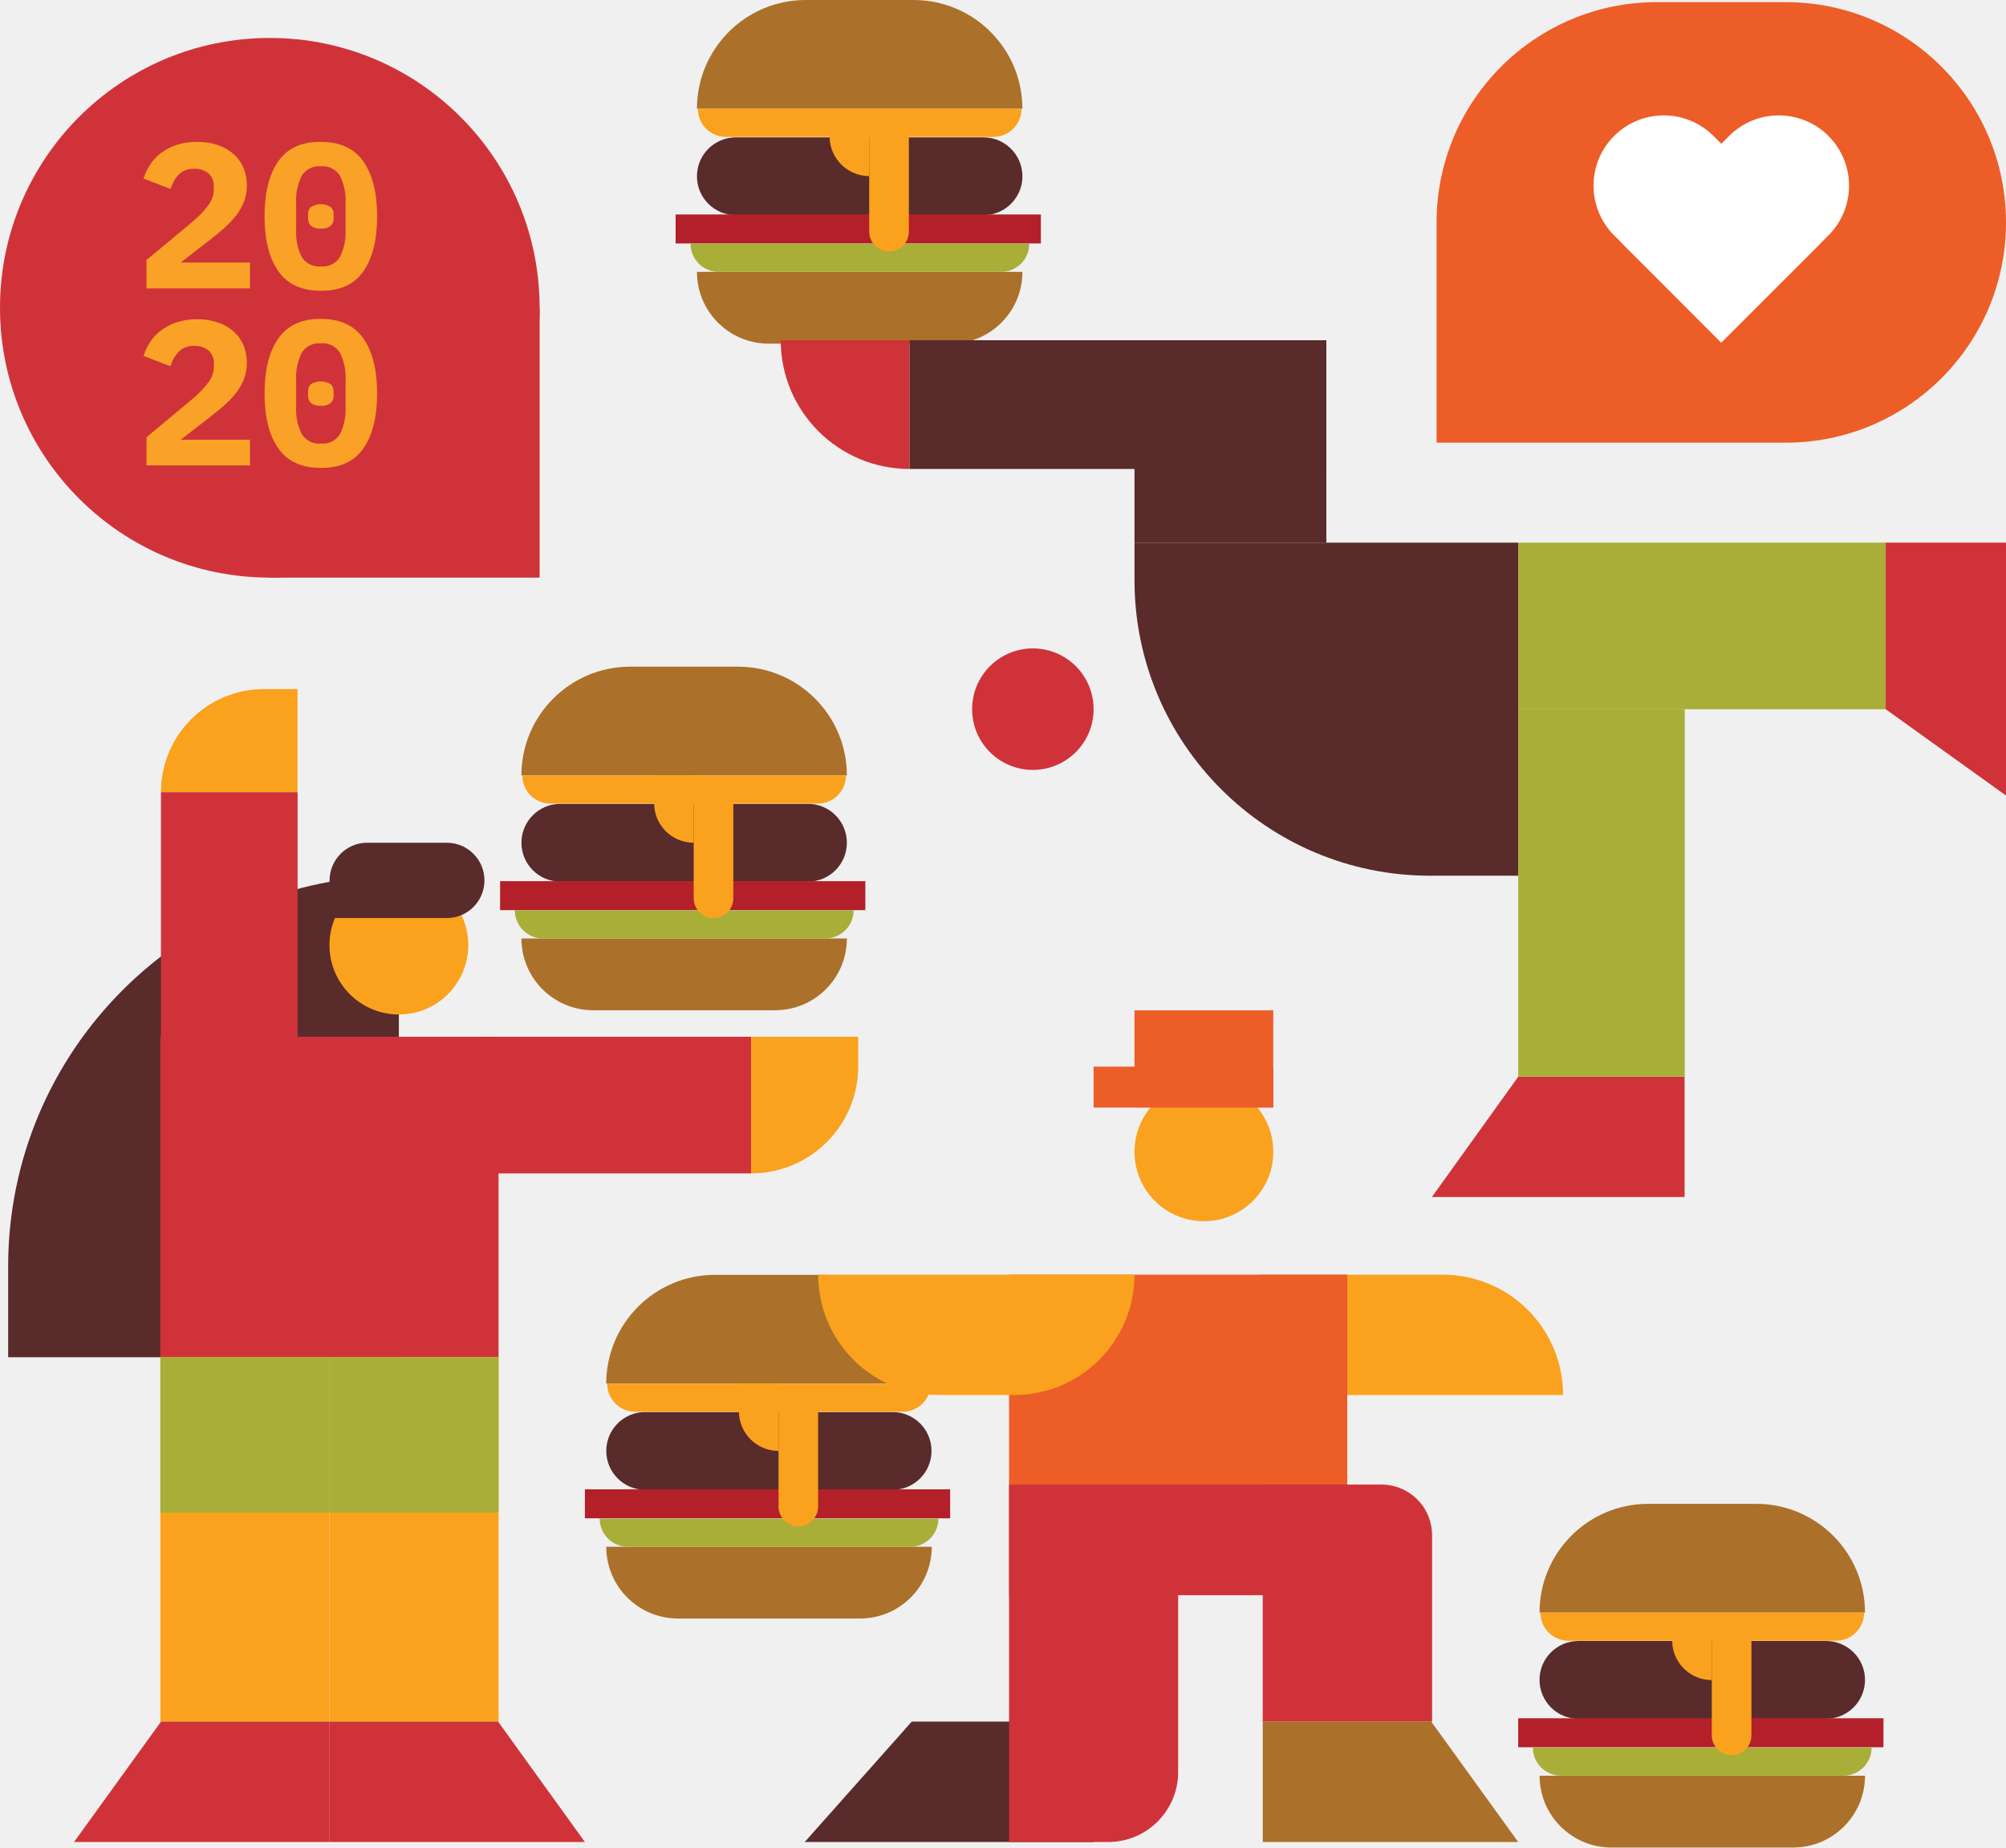
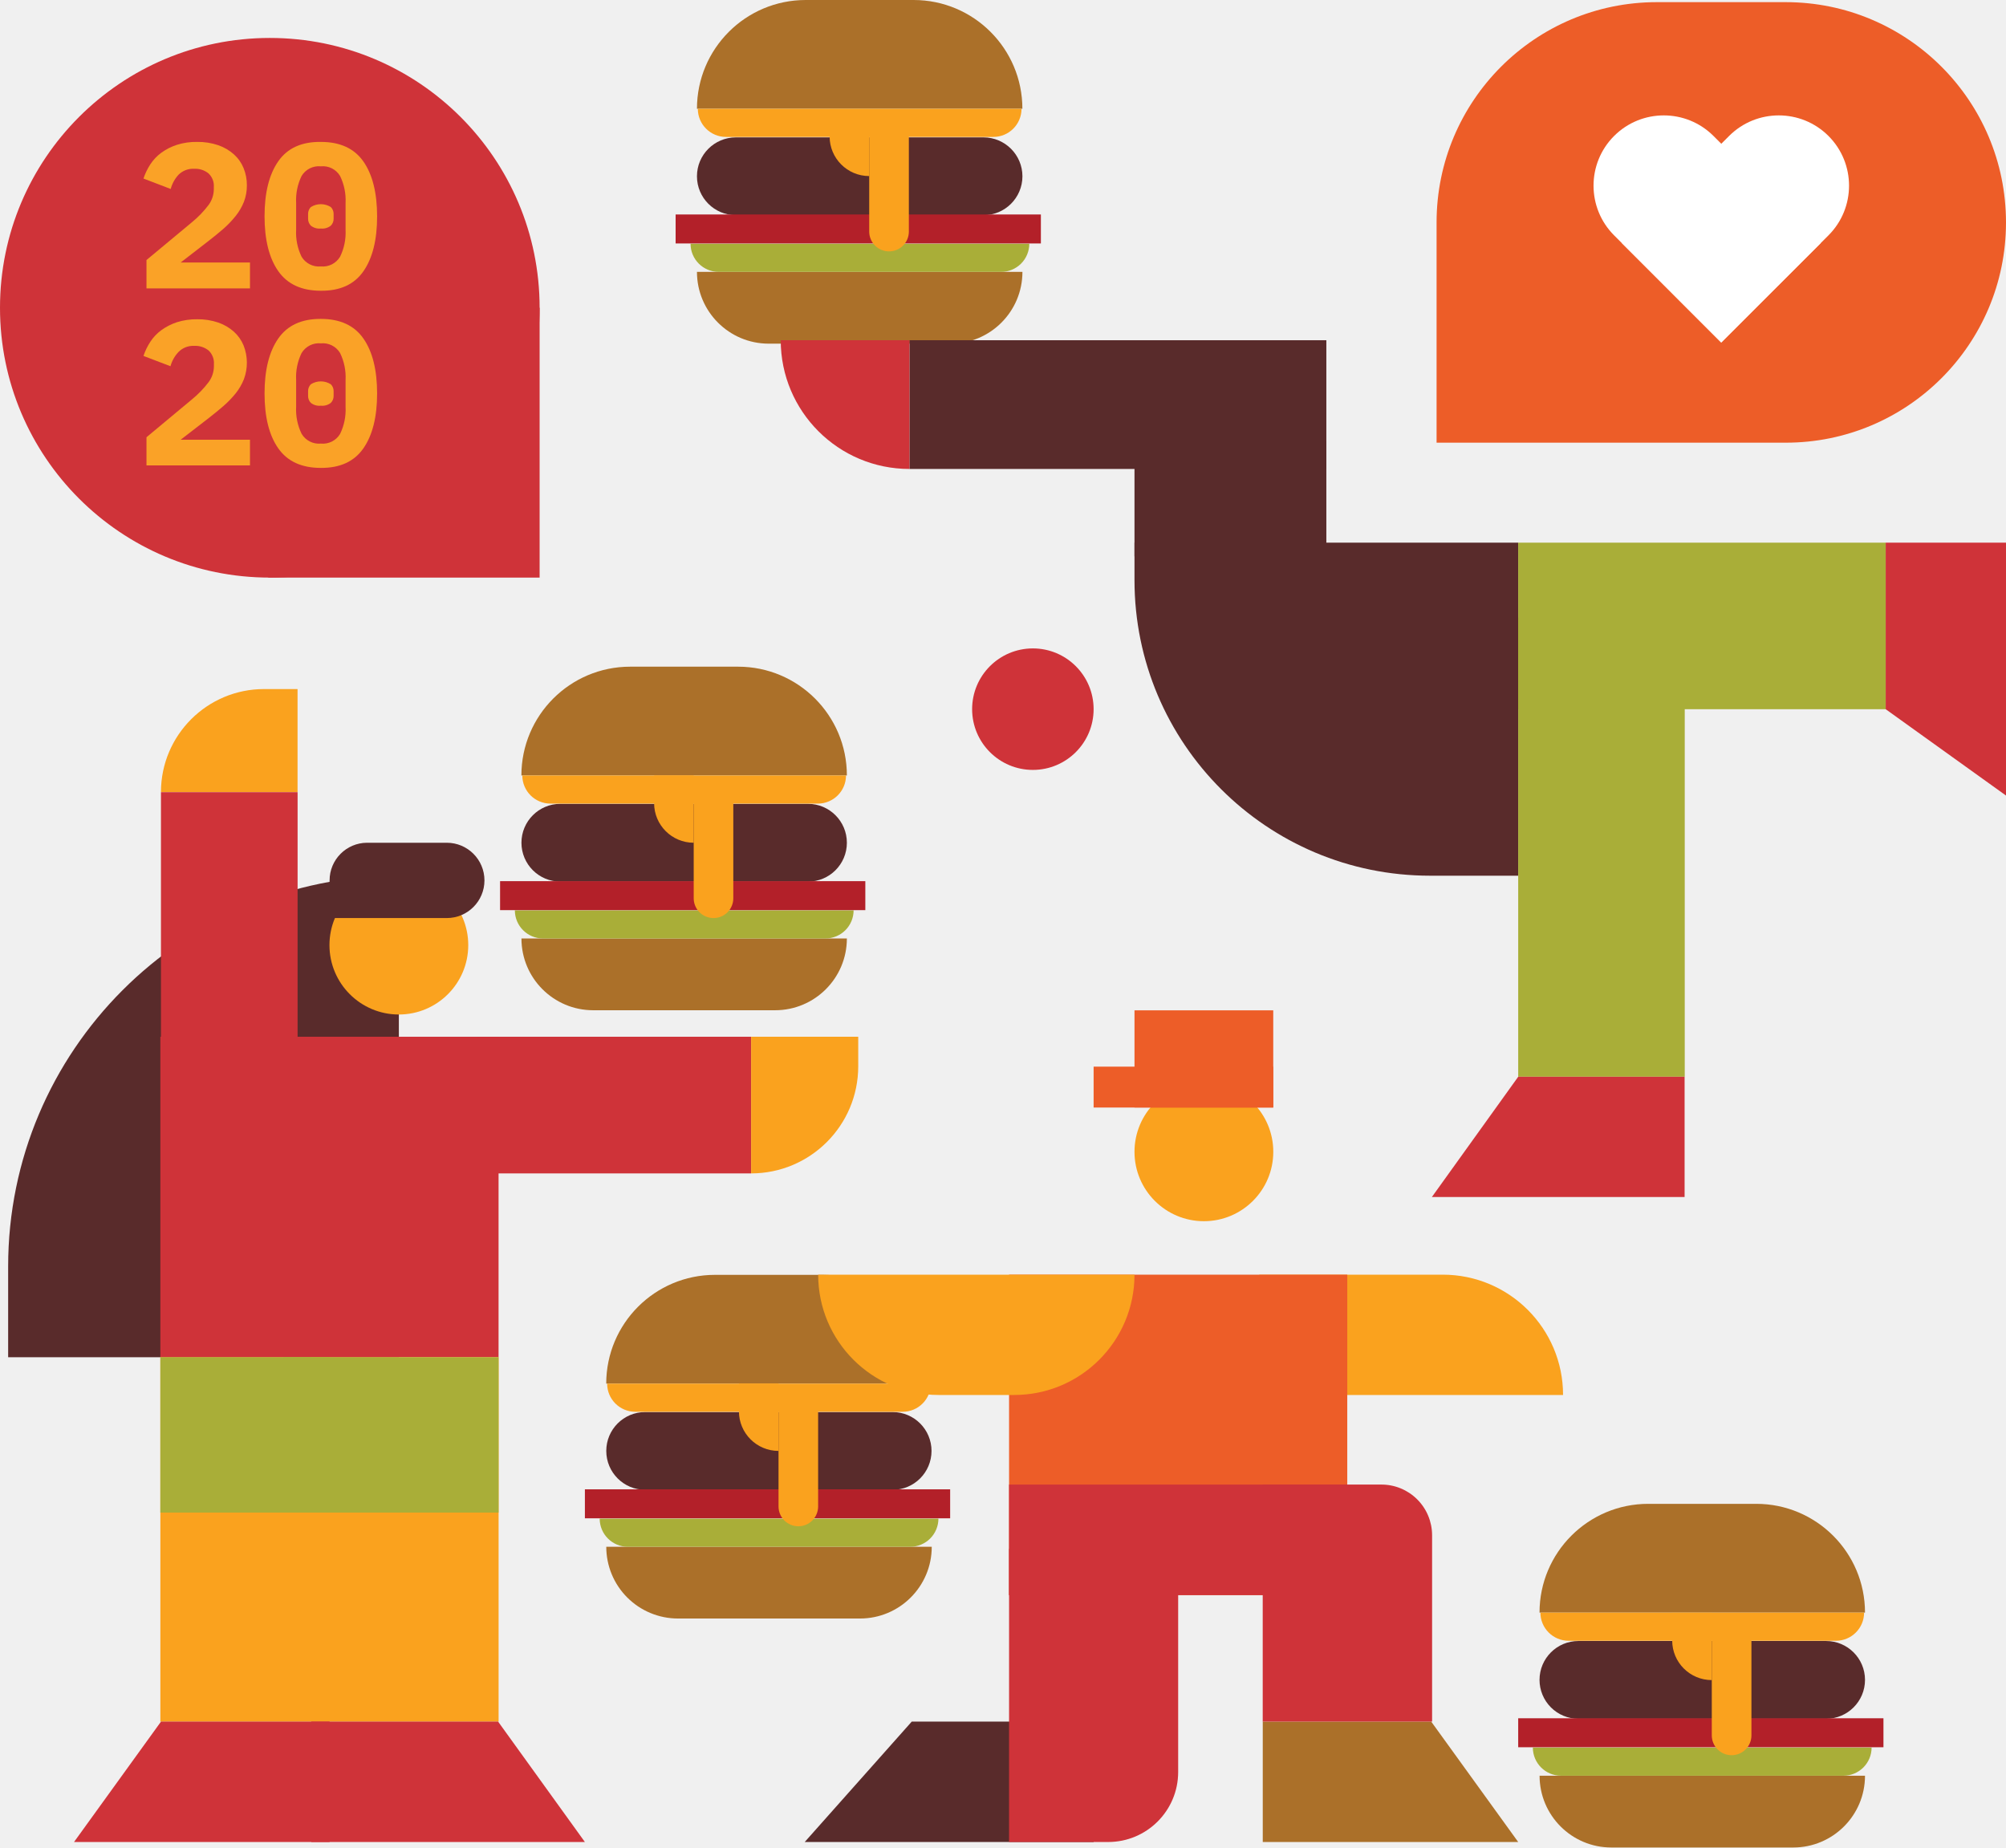
<svg xmlns="http://www.w3.org/2000/svg" viewBox="0 0 438.21 403.57">
  <defs>
    <style>.cls-1{fill:#ed5d28;}.cls-2{fill:#fff;}.cls-3{fill:#592b2b;}.cls-4{fill:#faa21e;}.cls-5{fill:#cf3339;}.cls-6{fill:#a9ae38;}.cls-7{fill:#ab7029;}.cls-8{fill:#b32029;}.cls-9{isolation:isolate;}.cls-10{fill:#faa227;}</style>
  </defs>
  <g id="Layer_2" data-name="Layer 2">
    <g id="website_artwork" data-name="website artwork">
      <g id="Group_137" data-name="Group 137">
        <path id="Rectangle_550" data-name="Rectangle 550" class="cls-1" d="M361.94.47h28.15a48.13,48.13,0,0,1,48.12,48.12h0A48.11,48.11,0,0,1,390.09,96.7H313.82V48.59A48.12,48.12,0,0,1,361.94.47Z" />
        <g id="Group_137-2" data-name="Group 137-2">
          <path id="Rectangle_551" data-name="Rectangle 551" class="cls-2" d="M352.6,29.7h0a15.36,15.36,0,0,1,21.71,0l23.41,23.41h0L376,74.82h0L352.6,51.41A15.36,15.36,0,0,1,352.6,29.7Z" />
          <path id="Rectangle_552" data-name="Rectangle 552" class="cls-2" d="M376,74.82,354.3,53.11h0L377.72,29.7a15.36,15.36,0,0,1,21.71,0h0a15.36,15.36,0,0,1,0,21.71L376,74.82Z" />
        </g>
        <g id="Group_144" data-name="Group 144">
          <path id="Rectangle_553" data-name="Rectangle 553" class="cls-3" d="M87.13,191.29h0V296.48H1.78V276.65A85.36,85.36,0,0,1,87.13,191.29Z" />
          <circle id="Ellipse_90" data-name="Ellipse 90" class="cls-4" cx="87.13" cy="206.45" r="15.16" />
          <rect id="Rectangle_554" data-name="Rectangle 554" class="cls-5" x="35.03" y="226.47" width="73.88" height="70" />
          <rect id="Rectangle_555" data-name="Rectangle 555" class="cls-5" x="104.11" y="226.47" width="59.96" height="29.85" />
          <path id="Rectangle_556" data-name="Rectangle 556" class="cls-4" d="M164.08,256.32h0V226.47h23.4v6.45A23.4,23.4,0,0,1,164.08,256.32Z" />
          <rect id="Rectangle_557" data-name="Rectangle 557" class="cls-5" x="35.16" y="173.04" width="29.85" height="59.96" />
          <path id="Rectangle_558" data-name="Rectangle 558" class="cls-4" d="M57.68,150.52H65V173H35.16A22.52,22.52,0,0,1,57.68,150.52Z" />
          <rect id="Rectangle_559" data-name="Rectangle 559" class="cls-4" x="35.03" y="296.48" width="36.94" height="79.6" />
-           <rect id="Rectangle_560" data-name="Rectangle 560" class="cls-4" x="71.97" y="296.48" width="36.94" height="79.6" />
+           <rect id="Rectangle_560" data-name="Rectangle 560" class="cls-4" x="67.97" y="296.48" width="40.95" height="79.6" />
          <rect id="Rectangle_561" data-name="Rectangle 561" class="cls-6" x="35.03" y="296.48" width="36.94" height="33.93" />
-           <rect id="Rectangle_562" data-name="Rectangle 562" class="cls-6" x="71.97" y="296.48" width="36.94" height="33.93" />
+           <rect id="Rectangle_562" data-name="Rectangle 562" class="cls-6" x="61.96" y="296.48" width="46.95" height="33.93" />
          <path id="Path_818" data-name="Path 818" class="cls-5" d="M16.17,402.37H72v-26.3H35.17Z" />
-           <path id="Path_819" data-name="Path 819" class="cls-5" d="M127.77,402.37H72v-26.3h36.81Z" />
+           <path id="Path_819" data-name="Path 819" class="cls-5" d="M127.77,402.37H68v-26.3h40.81Z" />
          <g id="Group_138" data-name="Group 138">
            <path id="Rectangle_563" data-name="Rectangle 563" class="cls-7" d="M185,169.39H113.9a23.76,23.76,0,0,1,23.76-23.76h23.58A23.76,23.76,0,0,1,185,169.39Z" />
            <path id="Rectangle_564" data-name="Rectangle 564" class="cls-7" d="M113.91,205H185a15.68,15.68,0,0,1-15.68,15.68H129.58A15.67,15.67,0,0,1,113.91,205Z" />
            <path id="Rectangle_565" data-name="Rectangle 565" class="cls-3" d="M176.51,192.58H122.4a8.49,8.49,0,0,1-8.49-8.49h0a8.5,8.5,0,0,1,8.49-8.5h54.11a8.5,8.5,0,0,1,8.49,8.5h0A8.49,8.49,0,0,1,176.51,192.58Z" />
            <path id="Rectangle_566" data-name="Rectangle 566" class="cls-6" d="M180.29,205H118.62a6.15,6.15,0,0,1-6.15-6.15h74A6.15,6.15,0,0,1,180.29,205Z" />
            <path id="Rectangle_567" data-name="Rectangle 567" class="cls-4" d="M178.66,175.54H120.25a6.15,6.15,0,0,1-6.15-6.15h70.71A6.15,6.15,0,0,1,178.66,175.54Z" />
            <rect id="Rectangle_568" data-name="Rectangle 568" class="cls-8" x="109.24" y="192.48" width="79.79" height="6.33" />
            <path id="Rectangle_569" data-name="Rectangle 569" class="cls-4" d="M155.87,200.54h0a4.32,4.32,0,0,1-4.33-4.32h0V174.43h8.65v21.79a4.31,4.31,0,0,1-4.32,4.32Z" />
            <path id="Rectangle_570" data-name="Rectangle 570" class="cls-4" d="M151.54,184.09h0a8.65,8.65,0,0,1-8.65-8.65h0v-6.05h8.65v14.7Z" />
          </g>
          <g id="Group_139" data-name="Group 139">
            <path id="Rectangle_571" data-name="Rectangle 571" class="cls-7" d="M203.53,302.24h-71.1a23.76,23.76,0,0,1,23.76-23.76h23.58a23.76,23.76,0,0,1,23.76,23.76Z" />
            <path id="Rectangle_572" data-name="Rectangle 572" class="cls-7" d="M132.44,337.88h71.1a15.67,15.67,0,0,1-15.68,15.67H148.11a15.66,15.66,0,0,1-15.67-15.67Z" />
            <path id="Rectangle_573" data-name="Rectangle 573" class="cls-3" d="M195,325.44H140.93a8.5,8.5,0,0,1-8.49-8.5h0a8.49,8.49,0,0,1,8.49-8.49H195a8.49,8.49,0,0,1,8.49,8.49h0A8.5,8.5,0,0,1,195,325.44Z" />
            <path id="Rectangle_574" data-name="Rectangle 574" class="cls-6" d="M198.82,337.88H137.15a6.15,6.15,0,0,1-6.15-6.15h74A6.16,6.16,0,0,1,198.82,337.88Z" />
            <path id="Rectangle_575" data-name="Rectangle 575" class="cls-4" d="M197.19,308.39H138.78a6.15,6.15,0,0,1-6.15-6.15h70.71A6.15,6.15,0,0,1,197.19,308.39Z" />
            <rect id="Rectangle_576" data-name="Rectangle 576" class="cls-8" x="127.77" y="325.33" width="79.79" height="6.33" />
            <path id="Rectangle_577" data-name="Rectangle 577" class="cls-4" d="M174.4,333.4h0a4.33,4.33,0,0,1-4.33-4.33h0V307.28h8.65v21.79a4.32,4.32,0,0,1-4.32,4.33Z" />
            <path id="Rectangle_578" data-name="Rectangle 578" class="cls-4" d="M170.07,316.94h0a8.65,8.65,0,0,1-8.65-8.65h0v-6.05h8.65v14.7Z" />
          </g>
          <g id="Group_140" data-name="Group 140">
            <path id="Rectangle_579" data-name="Rectangle 579" class="cls-7" d="M407.41,352.26h-71.1a23.75,23.75,0,0,1,23.76-23.76h23.58a23.76,23.76,0,0,1,23.76,23.76Z" />
            <path id="Rectangle_580" data-name="Rectangle 580" class="cls-7" d="M336.31,387.89h71.1a15.68,15.68,0,0,1-15.68,15.68H352a15.68,15.68,0,0,1-15.68-15.68Z" />
            <path id="Rectangle_581" data-name="Rectangle 581" class="cls-3" d="M398.91,375.45H344.8a8.49,8.49,0,0,1-8.49-8.5h0a8.49,8.49,0,0,1,8.49-8.49h54.11a8.5,8.5,0,0,1,8.5,8.49h0A8.5,8.5,0,0,1,398.91,375.45Z" />
            <path id="Rectangle_582" data-name="Rectangle 582" class="cls-6" d="M402.69,387.89H341a6.15,6.15,0,0,1-6.15-6.15h74A6.15,6.15,0,0,1,402.69,387.89Z" />
            <path id="Rectangle_583" data-name="Rectangle 583" class="cls-4" d="M401.06,358.41H342.65a6.16,6.16,0,0,1-6.15-6.15h70.71A6.15,6.15,0,0,1,401.06,358.41Z" />
            <rect id="Rectangle_584" data-name="Rectangle 584" class="cls-8" x="331.65" y="375.34" width="79.79" height="6.33" />
            <path id="Rectangle_585" data-name="Rectangle 585" class="cls-4" d="M378.27,383.41h0a4.33,4.33,0,0,1-4.33-4.32h0V357.3h8.66v21.78a4.33,4.33,0,0,1-4.33,4.33Z" />
            <path id="Rectangle_586" data-name="Rectangle 586" class="cls-4" d="M373.94,367h0a8.65,8.65,0,0,1-8.65-8.65h0v-6.05h8.65V367Z" />
          </g>
          <g id="Group_141" data-name="Group 141">
            <path id="Rectangle_587" data-name="Rectangle 587" class="cls-7" d="M223.35,23.76h-71.1A23.76,23.76,0,0,1,176,0h23.58a23.76,23.76,0,0,1,23.76,23.76Z" />
            <path id="Rectangle_588" data-name="Rectangle 588" class="cls-7" d="M152.25,59.39h71.1a15.68,15.68,0,0,1-15.68,15.68H167.93a15.68,15.68,0,0,1-15.68-15.68Z" />
            <path id="Rectangle_589" data-name="Rectangle 589" class="cls-3" d="M214.85,47H160.74a8.49,8.49,0,0,1-8.49-8.49h0a8.5,8.5,0,0,1,8.49-8.5h54.11a8.51,8.51,0,0,1,8.5,8.5h0A8.5,8.5,0,0,1,214.85,47Z" />
            <path id="Rectangle_590" data-name="Rectangle 590" class="cls-6" d="M218.63,59.39H157a6.15,6.15,0,0,1-6.15-6.15h74A6.15,6.15,0,0,1,218.63,59.39Z" />
            <path id="Rectangle_591" data-name="Rectangle 591" class="cls-4" d="M217,29.91H158.59a6.15,6.15,0,0,1-6.15-6.15h70.71A6.15,6.15,0,0,1,217,29.91Z" />
            <rect id="Rectangle_592" data-name="Rectangle 592" class="cls-8" x="147.59" y="46.85" width="79.79" height="6.33" />
            <path id="Rectangle_593" data-name="Rectangle 593" class="cls-4" d="M194.21,54.91h0a4.32,4.32,0,0,1-4.33-4.32h0V28.8h8.66V50.59a4.32,4.32,0,0,1-4.33,4.32Z" />
            <path id="Rectangle_594" data-name="Rectangle 594" class="cls-4" d="M189.88,38.46h0a8.65,8.65,0,0,1-8.65-8.65h0v-6h8.65v14.7Z" />
          </g>
          <g id="Group_143" data-name="Group 143">
            <path id="Path_820" data-name="Path 820" class="cls-3" d="M238.91,376.07H199.17l-23.38,26.3h63.12Z" />
            <path id="Rectangle_595" data-name="Rectangle 595" class="cls-4" d="M275.09,278.44h40.09a26.28,26.28,0,0,1,26.27,26.28H275.09V278.44Z" />
            <circle id="Ellipse_91" data-name="Ellipse 91" class="cls-4" cx="262.99" cy="251.6" r="15.16" />
            <rect id="Rectangle_596" data-name="Rectangle 596" class="cls-1" x="220.43" y="278.44" width="73.88" height="70" />
            <path id="Path_821" data-name="Path 821" class="cls-7" d="M331.65,402.37h-55.8v-26.3h36.8Z" />
            <path id="Rectangle_597" data-name="Rectangle 597" class="cls-4" d="M178.75,278.44h69.08a26.28,26.28,0,0,1-26.27,26.28H205a26.28,26.28,0,0,1-26.27-26.28Z" />
            <rect id="Rectangle_598" data-name="Rectangle 598" class="cls-5" x="220.43" y="324.29" width="73.88" height="24.15" />
            <g id="Group_142" data-name="Group 142">
-               <path id="Path_822" data-name="Path 822" class="cls-5" d="M220.43,402.37h21.65a15.29,15.29,0,0,0,15.29-15.29V348.36H220.43Z" />
+               <path id="Path_822" data-name="Path 822" class="cls-5" d="M220.43,402.37h21.65a15.29,15.29,0,0,0,15.29-15.29V338.35H220.43Z" />
              <path id="Path_823" data-name="Path 823" class="cls-5" d="M301.72,324.29H275.84v51.78h37V335.35A11.07,11.07,0,0,0,301.72,324.29Z" />
            </g>
            <rect id="Rectangle_599" data-name="Rectangle 599" class="cls-1" x="238.9" y="233" width="39.24" height="8.93" />
            <rect id="Rectangle_600" data-name="Rectangle 600" class="cls-1" x="247.83" y="220.7" width="30.31" height="21.23" />
          </g>
          <path id="Rectangle_601" data-name="Rectangle 601" class="cls-3" d="M80.2,184.09H97.6a8.23,8.23,0,0,1,8.23,8.23h0a8.23,8.23,0,0,1-8.23,8.22H72v-8.22A8.22,8.22,0,0,1,80.2,184.09Z" />
          <path id="Rectangle_602" data-name="Rectangle 602" class="cls-3" d="M247.83,118.54h83.82v72.75H312.41a64.57,64.57,0,0,1-64.58-64.57h0v-8.18Z" />
          <circle id="Ellipse_92" data-name="Ellipse 92" class="cls-5" cx="225.63" cy="154.91" r="13.27" />
-           <rect id="Rectangle_603" data-name="Rectangle 603" class="cls-3" x="247.83" y="96.43" width="41.91" height="22.11" />
+           <rect id="Rectangle_603" data-name="Rectangle 603" class="cls-3" x="247.83" y="96.43" width="41.91" height="25.11" />
          <rect id="Rectangle_604" data-name="Rectangle 604" class="cls-3" x="198.67" y="74.32" width="91.07" height="28.12" />
          <path id="Rectangle_605" data-name="Rectangle 605" class="cls-5" d="M170.55,74.32h28.12v28.12h0a28.12,28.12,0,0,1-28.12-28.12Z" />
          <rect id="Rectangle_606" data-name="Rectangle 606" class="cls-6" x="331.65" y="118.54" width="80.28" height="36.38" />
-           <rect id="Rectangle_607" data-name="Rectangle 607" class="cls-6" x="331.65" y="154.91" width="36.38" height="80.28" />
+           <rect id="Rectangle_607" data-name="Rectangle 607" class="cls-6" x="331.65" y="134.9" width="36.38" height="100.3" />
          <path id="Path_824" data-name="Path 824" class="cls-5" d="M368,261.48H312.79l18.86-26.27H368Z" />
          <path id="Path_825" data-name="Path 825" class="cls-5" d="M438.21,118.54v55.24l-26.28-18.86V118.54Z" />
        </g>
        <g id="Group_8" data-name="Group 8">
          <rect id="Rectangle_34" data-name="Rectangle 34" class="cls-5" x="58.61" y="67.23" width="59.27" height="58.94" />
          <circle id="Ellipse_10" data-name="Ellipse 10" class="cls-5" cx="58.94" cy="67.23" r="58.94" />
          <g id="_20_20" data-name=" 20 20">
            <g id="_20" data-name=" 20" class="cls-9">
              <g class="cls-9">
                <path class="cls-10" d="M54.61,63H32V56.8l9.9-8.23a22.09,22.09,0,0,0,3.69-3.83,5.89,5.89,0,0,0,1.12-3.42v-.45a3.73,3.73,0,0,0-1.17-3,4.62,4.62,0,0,0-3.15-1A4.49,4.49,0,0,0,39,38.17a7.35,7.35,0,0,0-1.71,3.11L31.34,39a13.74,13.74,0,0,1,1.49-3.09,9.8,9.8,0,0,1,2.4-2.54,12.22,12.22,0,0,1,3.4-1.73A13.83,13.83,0,0,1,43.09,31a13.65,13.65,0,0,1,4.59.72,10.06,10.06,0,0,1,3.42,2,8.19,8.19,0,0,1,2.11,3,9.69,9.69,0,0,1,.72,3.76,9.84,9.84,0,0,1-.65,3.62,12.17,12.17,0,0,1-1.8,3.08A22,22,0,0,1,48.78,50q-1.56,1.35-3.31,2.7l-6,4.64H54.61Z" />
                <path class="cls-10" d="M70.09,63.51q-6.3,0-9.3-4.28t-3-12q0-7.69,3-12T70.09,31q6.3,0,9.29,4.27t3,12q0,7.7-3,12T70.09,63.51Zm0-5.31a4.4,4.4,0,0,0,4.2-2.12,12,12,0,0,0,1.2-5.89V44.34a12.05,12.05,0,0,0-1.2-5.9,4.39,4.39,0,0,0-4.2-2.11,4.41,4.41,0,0,0-4.21,2.11,12.06,12.06,0,0,0-1.19,5.9v5.85a12,12,0,0,0,1.19,5.89A4.42,4.42,0,0,0,70.09,58.2Zm0-8.28a3,3,0,0,1-2.19-.63,2.14,2.14,0,0,1-.6-1.53v-1a2.14,2.14,0,0,1,.6-1.53,4.1,4.1,0,0,1,4.37,0,2.1,2.1,0,0,1,.61,1.53v1a2.1,2.1,0,0,1-.61,1.53A3,3,0,0,1,70.09,49.92Z" />
              </g>
            </g>
            <g id="_20-2" data-name=" 20-2" class="cls-9">
              <g class="cls-9">
                <path class="cls-10" d="M54.61,101.67H32V95.51l9.9-8.24a22.09,22.09,0,0,0,3.69-3.82A5.89,5.89,0,0,0,46.73,80v-.45a3.77,3.77,0,0,0-1.17-3,4.67,4.67,0,0,0-3.15-1A4.49,4.49,0,0,0,39,76.88,7.32,7.32,0,0,0,37.24,80l-5.9-2.25a13.67,13.67,0,0,1,1.49-3.08,9.8,9.8,0,0,1,2.4-2.54,12.52,12.52,0,0,1,3.4-1.74,14.11,14.11,0,0,1,4.46-.65,13.65,13.65,0,0,1,4.59.72,10.06,10.06,0,0,1,3.42,2,8.27,8.27,0,0,1,2.11,3,10.29,10.29,0,0,1,.07,7.38,12.05,12.05,0,0,1-1.8,3.09,22,22,0,0,1-2.7,2.79q-1.56,1.35-3.31,2.7l-6,4.63H54.61Z" />
                <path class="cls-10" d="M70.09,102.21q-6.3,0-9.3-4.27t-3-12q0-7.69,3-12t9.3-4.28q6.3,0,9.29,4.28t3,12q0,7.69-3,12T70.09,102.21Zm0-5.31a4.39,4.39,0,0,0,4.2-2.11,12.05,12.05,0,0,0,1.2-5.9V83a12,12,0,0,0-1.2-5.89A4.4,4.4,0,0,0,70.09,75a4.42,4.42,0,0,0-4.21,2.12A12,12,0,0,0,64.69,83v5.85a12.06,12.06,0,0,0,1.19,5.9A4.41,4.41,0,0,0,70.09,96.9Zm0-8.28A3,3,0,0,1,67.9,88a2.14,2.14,0,0,1-.6-1.53v-1a2.14,2.14,0,0,1,.6-1.53,4.1,4.1,0,0,1,4.37,0,2.1,2.1,0,0,1,.61,1.53v1A2.1,2.1,0,0,1,72.27,88,3,3,0,0,1,70.09,88.62Z" />
              </g>
            </g>
          </g>
        </g>
      </g>
    </g>
  </g>
</svg>
